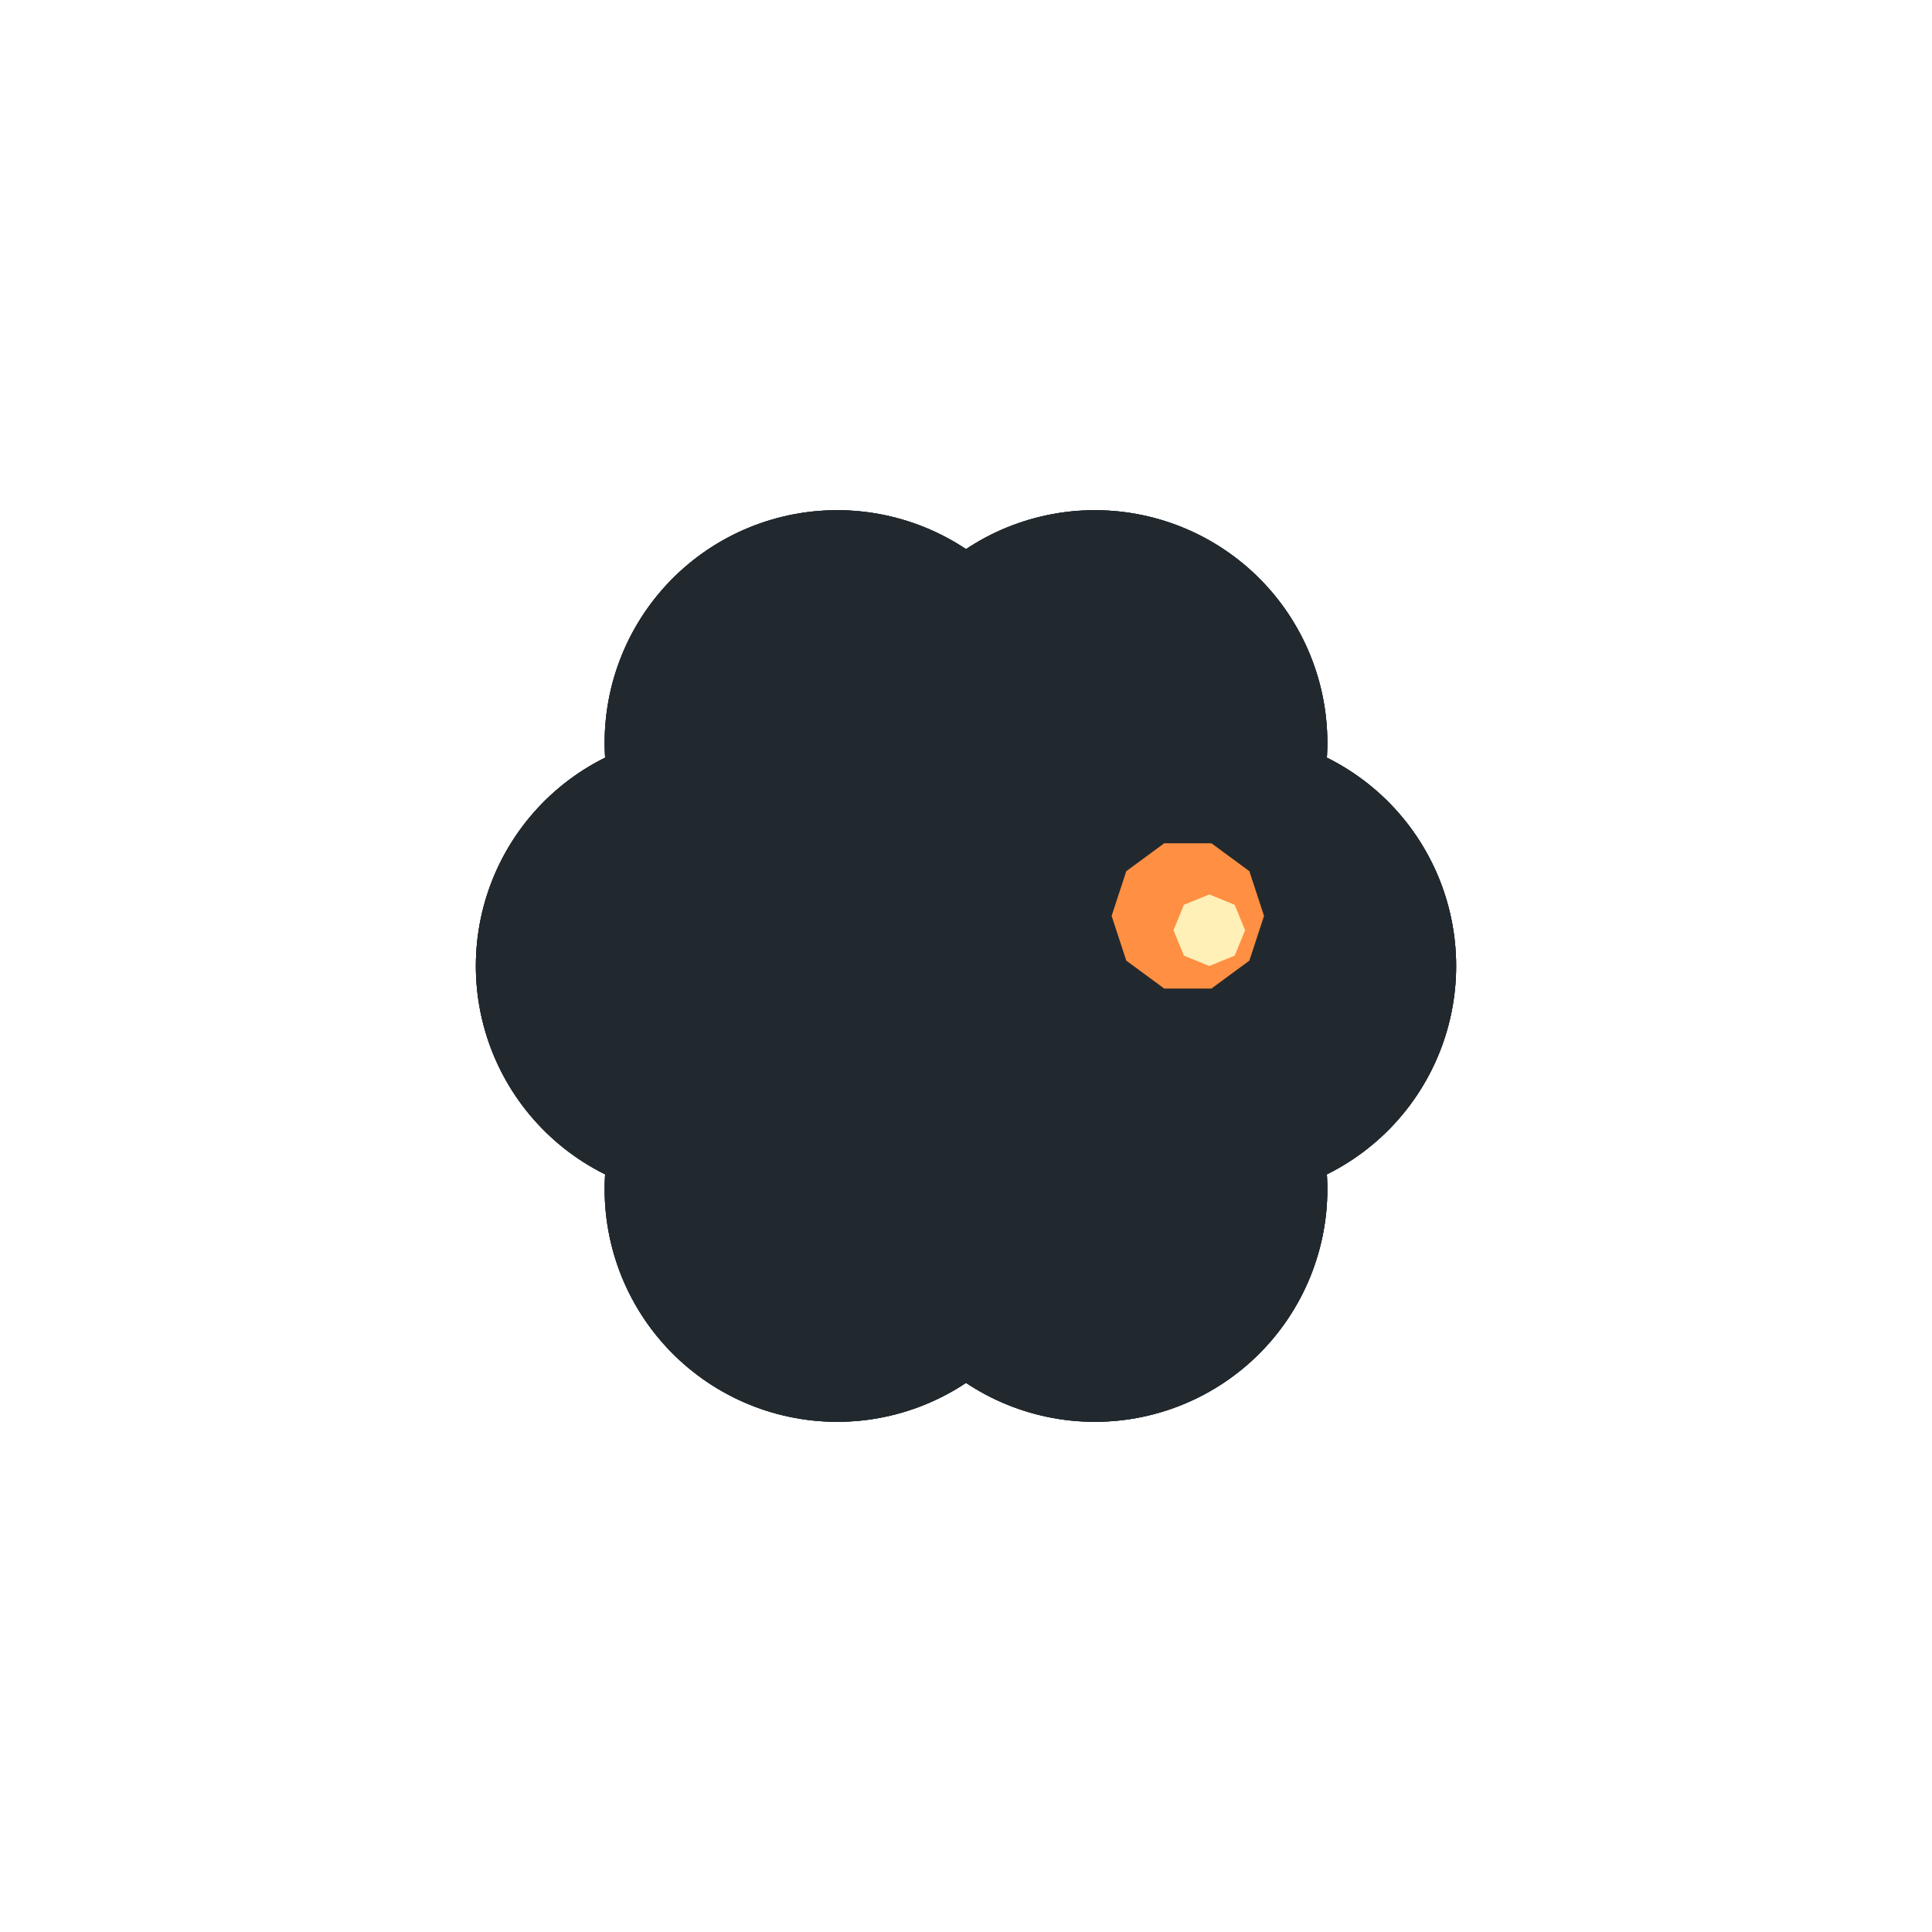
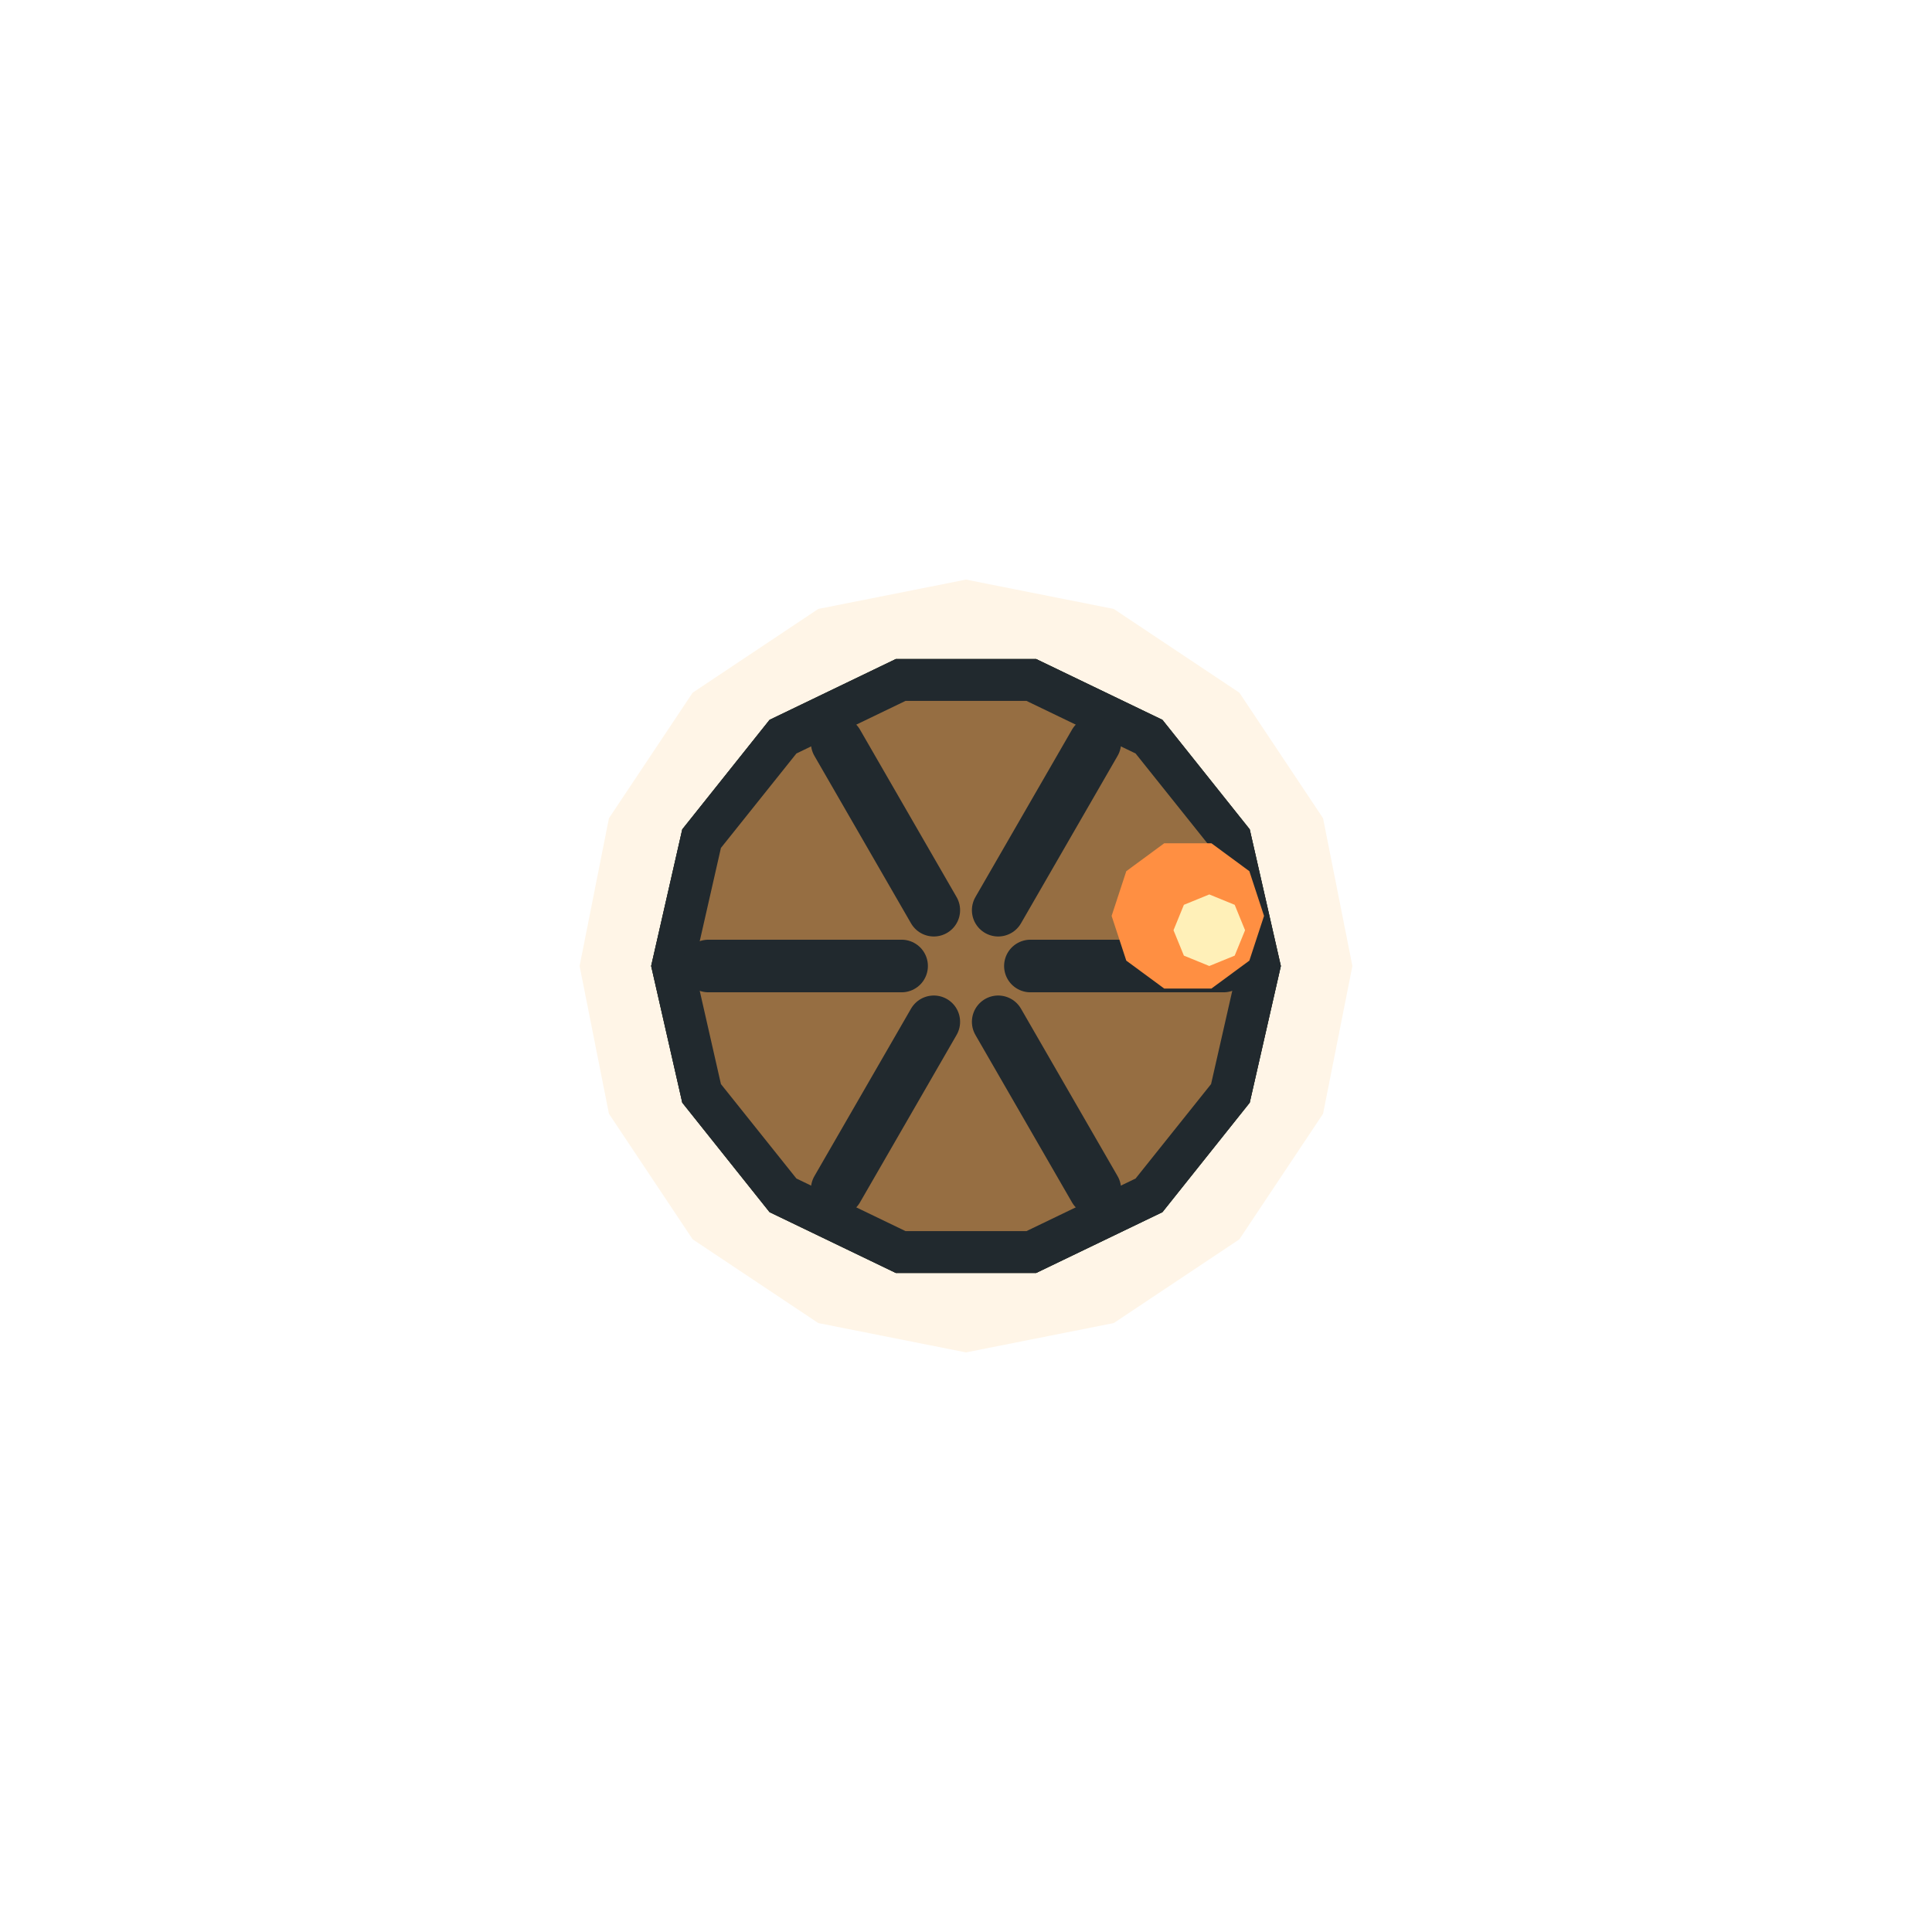
<svg xmlns="http://www.w3.org/2000/svg" width="540" height="540" viewBox="-2.7 -2.7 5.4 5.4">
  <g id="body">
    <polygon id="shape-body-0" points="0.88,0 0.793,0.382 0.549,0.688 0.196,0.858 -0.196,0.858 -0.549,0.688 -0.793,0.382 -0.88,0 -0.793,-0.382 -0.549,-0.688 -0.196,-0.858 0.196,-0.858 0.549,-0.688 0.793,-0.382" fill="#21292e" />
    <polygon id="shape-body-1" points="0.76,0 0.685,0.33 0.474,0.594 0.169,0.741 -0.169,0.741 -0.474,0.594 -0.685,0.33 -0.76,0 -0.685,-0.33 -0.474,-0.594 -0.169,-0.741 0.169,-0.741 0.474,-0.594 0.685,-0.33" fill="#966e42" />
-     <line id="shape-body-2" x1="0.18" y1="0" x2="0.72" y2="0" stroke="#21292e" stroke-opacity="1" stroke-width="1.3" stroke-linecap="round" />
-     <line id="shape-body-3" x1="0.09" y1="0.156" x2="0.36" y2="0.624" stroke="#21292e" stroke-opacity="1" stroke-width="1.3" stroke-linecap="round" />
-     <line id="shape-body-4" x1="-0.09" y1="0.156" x2="-0.36" y2="0.624" stroke="#21292e" stroke-opacity="1" stroke-width="1.3" stroke-linecap="round" />
-     <line id="shape-body-5" x1="-0.18" y1="0" x2="-0.72" y2="0" stroke="#21292e" stroke-opacity="1" stroke-width="1.3" stroke-linecap="round" />
-     <line id="shape-body-6" x1="-0.09" y1="-0.156" x2="-0.36" y2="-0.624" stroke="#21292e" stroke-opacity="1" stroke-width="1.3" stroke-linecap="round" />
-     <line id="shape-body-7" x1="0.09" y1="-0.156" x2="0.36" y2="-0.624" stroke="#21292e" stroke-opacity="1" stroke-width="1.3" stroke-linecap="round" />
+     <line id="shape-body-2" x1="0.18" y1="0" x2="0.72" y2="0" stroke="#21292e" stroke-opacity="1" stroke-width="0.147" stroke-linecap="round" />
+     <line id="shape-body-3" x1="0.09" y1="0.156" x2="0.36" y2="0.624" stroke="#21292e" stroke-opacity="1" stroke-width="0.147" stroke-linecap="round" />
+     <line id="shape-body-4" x1="-0.09" y1="0.156" x2="-0.36" y2="0.624" stroke="#21292e" stroke-opacity="1" stroke-width="0.147" stroke-linecap="round" />
+     <line id="shape-body-5" x1="-0.18" y1="0" x2="-0.72" y2="0" stroke="#21292e" stroke-opacity="1" stroke-width="0.147" stroke-linecap="round" />
+     <line id="shape-body-6" x1="-0.09" y1="-0.156" x2="-0.36" y2="-0.624" stroke="#21292e" stroke-opacity="1" stroke-width="0.147" stroke-linecap="round" />
+     <line id="shape-body-7" x1="0.09" y1="-0.156" x2="0.36" y2="-0.624" stroke="#21292e" stroke-opacity="1" stroke-width="0.147" stroke-linecap="round" />
    <polygon id="shape-body-8" points="0.833,-0.14 0.792,-0.015 0.686,0.063 0.554,0.063 0.448,-0.015 0.407,-0.14 0.448,-0.265 0.554,-0.343 0.686,-0.343 0.792,-0.265" fill="#ff8f42" />
    <polygon id="shape-body-9" points="0.78,-0.1 0.751,-0.029 0.68,0 0.609,-0.029 0.58,-0.1 0.609,-0.171 0.68,-0.2 0.751,-0.171" fill="#fff0b8" />
  </g>
  <g id="strike">
    <polygon id="shape-strike-0" points="0.88,0 0.793,0.382 0.549,0.688 0.196,0.858 -0.196,0.858 -0.549,0.688 -0.793,0.382 -0.88,0 -0.793,-0.382 -0.549,-0.688 -0.196,-0.858 0.196,-0.858 0.549,-0.688 0.793,-0.382" fill="#21292e" />
    <polygon id="shape-strike-1" points="0.76,0 0.685,0.33 0.474,0.594 0.169,0.741 -0.169,0.741 -0.474,0.594 -0.685,0.33 -0.76,0 -0.685,-0.33 -0.474,-0.594 -0.169,-0.741 0.169,-0.741 0.474,-0.594 0.685,-0.33" fill="#966e42" />
-     <line id="shape-strike-2" x1="0.18" y1="0" x2="0.72" y2="0" stroke="#21292e" stroke-opacity="1" stroke-width="1.3" stroke-linecap="round" />
-     <line id="shape-strike-3" x1="0.09" y1="0.156" x2="0.36" y2="0.624" stroke="#21292e" stroke-opacity="1" stroke-width="1.3" stroke-linecap="round" />
-     <line id="shape-strike-4" x1="-0.09" y1="0.156" x2="-0.36" y2="0.624" stroke="#21292e" stroke-opacity="1" stroke-width="1.3" stroke-linecap="round" />
-     <line id="shape-strike-5" x1="-0.18" y1="0" x2="-0.72" y2="0" stroke="#21292e" stroke-opacity="1" stroke-width="1.3" stroke-linecap="round" />
-     <line id="shape-strike-6" x1="-0.09" y1="-0.156" x2="-0.36" y2="-0.624" stroke="#21292e" stroke-opacity="1" stroke-width="1.3" stroke-linecap="round" />
-     <line id="shape-strike-7" x1="0.09" y1="-0.156" x2="0.36" y2="-0.624" stroke="#21292e" stroke-opacity="1" stroke-width="1.3" stroke-linecap="round" />
+     <line id="shape-strike-2" x1="0.18" y1="0" x2="0.72" y2="0" stroke="#21292e" stroke-opacity="1" stroke-width="0.147" stroke-linecap="round" />
+     <line id="shape-strike-3" x1="0.09" y1="0.156" x2="0.36" y2="0.624" stroke="#21292e" stroke-opacity="1" stroke-width="0.147" stroke-linecap="round" />
+     <line id="shape-strike-4" x1="-0.09" y1="0.156" x2="-0.36" y2="0.624" stroke="#21292e" stroke-opacity="1" stroke-width="0.147" stroke-linecap="round" />
+     <line id="shape-strike-5" x1="-0.18" y1="0" x2="-0.72" y2="0" stroke="#21292e" stroke-opacity="1" stroke-width="0.147" stroke-linecap="round" />
+     <line id="shape-strike-6" x1="-0.09" y1="-0.156" x2="-0.36" y2="-0.624" stroke="#21292e" stroke-opacity="1" stroke-width="0.147" stroke-linecap="round" />
+     <line id="shape-strike-7" x1="0.09" y1="-0.156" x2="0.36" y2="-0.624" stroke="#21292e" stroke-opacity="1" stroke-width="0.147" stroke-linecap="round" />
    <polygon id="shape-strike-8" points="0.833,-0.14 0.792,-0.015 0.686,0.063 0.554,0.063 0.448,-0.015 0.407,-0.14 0.448,-0.265 0.554,-0.343 0.686,-0.343 0.792,-0.265" fill="#ff8f42" />
    <polygon id="shape-strike-9" points="0.78,-0.1 0.751,-0.029 0.68,0 0.609,-0.029 0.58,-0.1 0.609,-0.171 0.68,-0.2 0.751,-0.171" fill="#fff0b8" />
    <polygon id="shape-strike-10" points="1.08,0 0.998,0.413 0.764,0.764 0.413,0.998 0,1.08 -0.413,0.998 -0.764,0.764 -0.998,0.413 -1.08,0 -0.998,-0.413 -0.764,-0.764 -0.413,-0.998 0,-1.08 0.413,-0.998 0.764,-0.764 0.998,-0.413" fill="#ffa838" fill-opacity="0.12" />
  </g>
  <g id="outline">
    <polygon id="shape-outline-0" points="0.88,0 0.793,0.382 0.549,0.688 0.196,0.858 -0.196,0.858 -0.549,0.688 -0.793,0.382 -0.88,0 -0.793,-0.382 -0.549,-0.688 -0.196,-0.858 0.196,-0.858 0.549,-0.688 0.793,-0.382" fill="#21292e" />
    <polygon id="shape-outline-1" points="0.76,0 0.685,0.33 0.474,0.594 0.169,0.741 -0.169,0.741 -0.474,0.594 -0.685,0.33 -0.76,0 -0.685,-0.33 -0.474,-0.594 -0.169,-0.741 0.169,-0.741 0.474,-0.594 0.685,-0.33" fill="#966e42" />
-     <line id="shape-outline-2" x1="0.18" y1="0" x2="0.72" y2="0" stroke="#21292e" stroke-opacity="1" stroke-width="1.3" stroke-linecap="round" />
-     <line id="shape-outline-3" x1="0.09" y1="0.156" x2="0.36" y2="0.624" stroke="#21292e" stroke-opacity="1" stroke-width="1.3" stroke-linecap="round" />
-     <line id="shape-outline-4" x1="-0.09" y1="0.156" x2="-0.36" y2="0.624" stroke="#21292e" stroke-opacity="1" stroke-width="1.3" stroke-linecap="round" />
-     <line id="shape-outline-5" x1="-0.18" y1="0" x2="-0.72" y2="0" stroke="#21292e" stroke-opacity="1" stroke-width="1.3" stroke-linecap="round" />
-     <line id="shape-outline-6" x1="-0.09" y1="-0.156" x2="-0.36" y2="-0.624" stroke="#21292e" stroke-opacity="1" stroke-width="1.3" stroke-linecap="round" />
-     <line id="shape-outline-7" x1="0.09" y1="-0.156" x2="0.36" y2="-0.624" stroke="#21292e" stroke-opacity="1" stroke-width="1.3" stroke-linecap="round" />
+     <line id="shape-outline-2" x1="0.18" y1="0" x2="0.72" y2="0" stroke="#21292e" stroke-opacity="1" stroke-width="0.147" stroke-linecap="round" />
+     <line id="shape-outline-3" x1="0.09" y1="0.156" x2="0.36" y2="0.624" stroke="#21292e" stroke-opacity="1" stroke-width="0.147" stroke-linecap="round" />
+     <line id="shape-outline-4" x1="-0.09" y1="0.156" x2="-0.36" y2="0.624" stroke="#21292e" stroke-opacity="1" stroke-width="0.147" stroke-linecap="round" />
+     <line id="shape-outline-5" x1="-0.18" y1="0" x2="-0.72" y2="0" stroke="#21292e" stroke-opacity="1" stroke-width="0.147" stroke-linecap="round" />
+     <line id="shape-outline-6" x1="-0.09" y1="-0.156" x2="-0.36" y2="-0.624" stroke="#21292e" stroke-opacity="1" stroke-width="0.147" stroke-linecap="round" />
+     <line id="shape-outline-7" x1="0.09" y1="-0.156" x2="0.36" y2="-0.624" stroke="#21292e" stroke-opacity="1" stroke-width="0.147" stroke-linecap="round" />
    <polygon id="shape-outline-8" points="0.833,-0.14 0.792,-0.015 0.686,0.063 0.554,0.063 0.448,-0.015 0.407,-0.14 0.448,-0.265 0.554,-0.343 0.686,-0.343 0.792,-0.265" fill="#ff8f42" />
    <polygon id="shape-outline-9" points="0.78,-0.1 0.751,-0.029 0.68,0 0.609,-0.029 0.58,-0.1 0.609,-0.171 0.68,-0.2 0.751,-0.171" fill="#fff0b8" />
  </g>
</svg>
